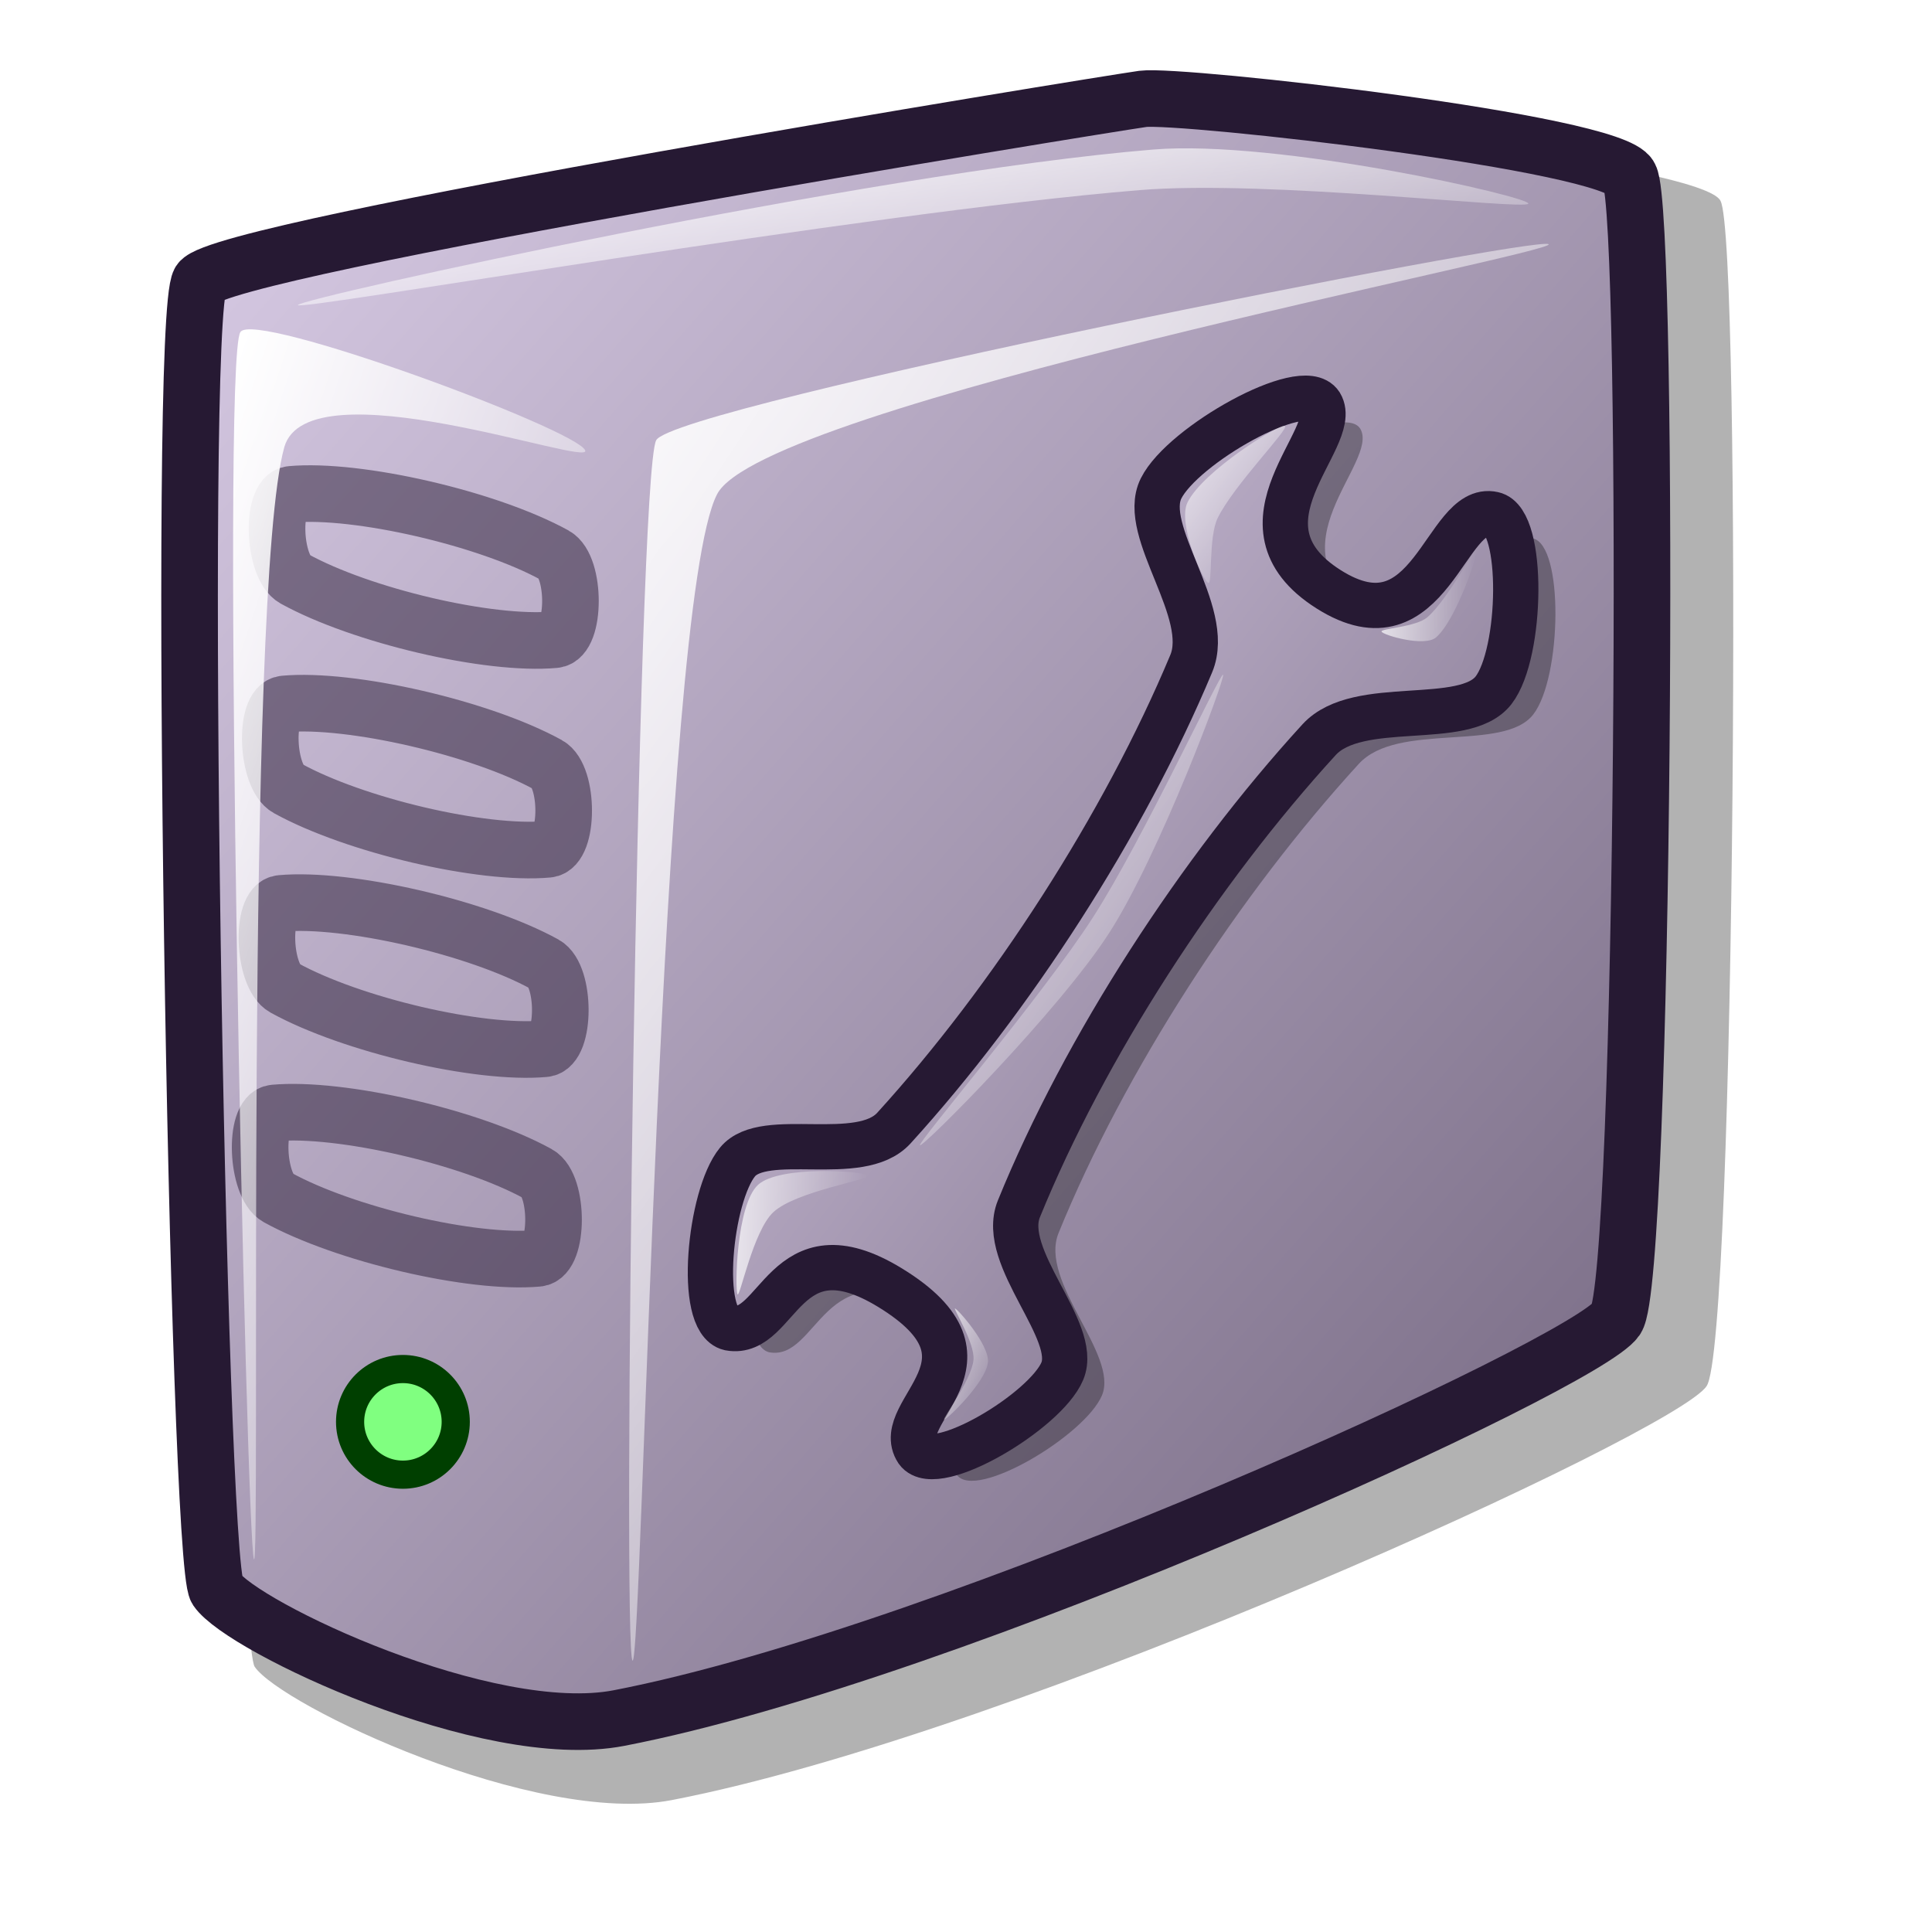
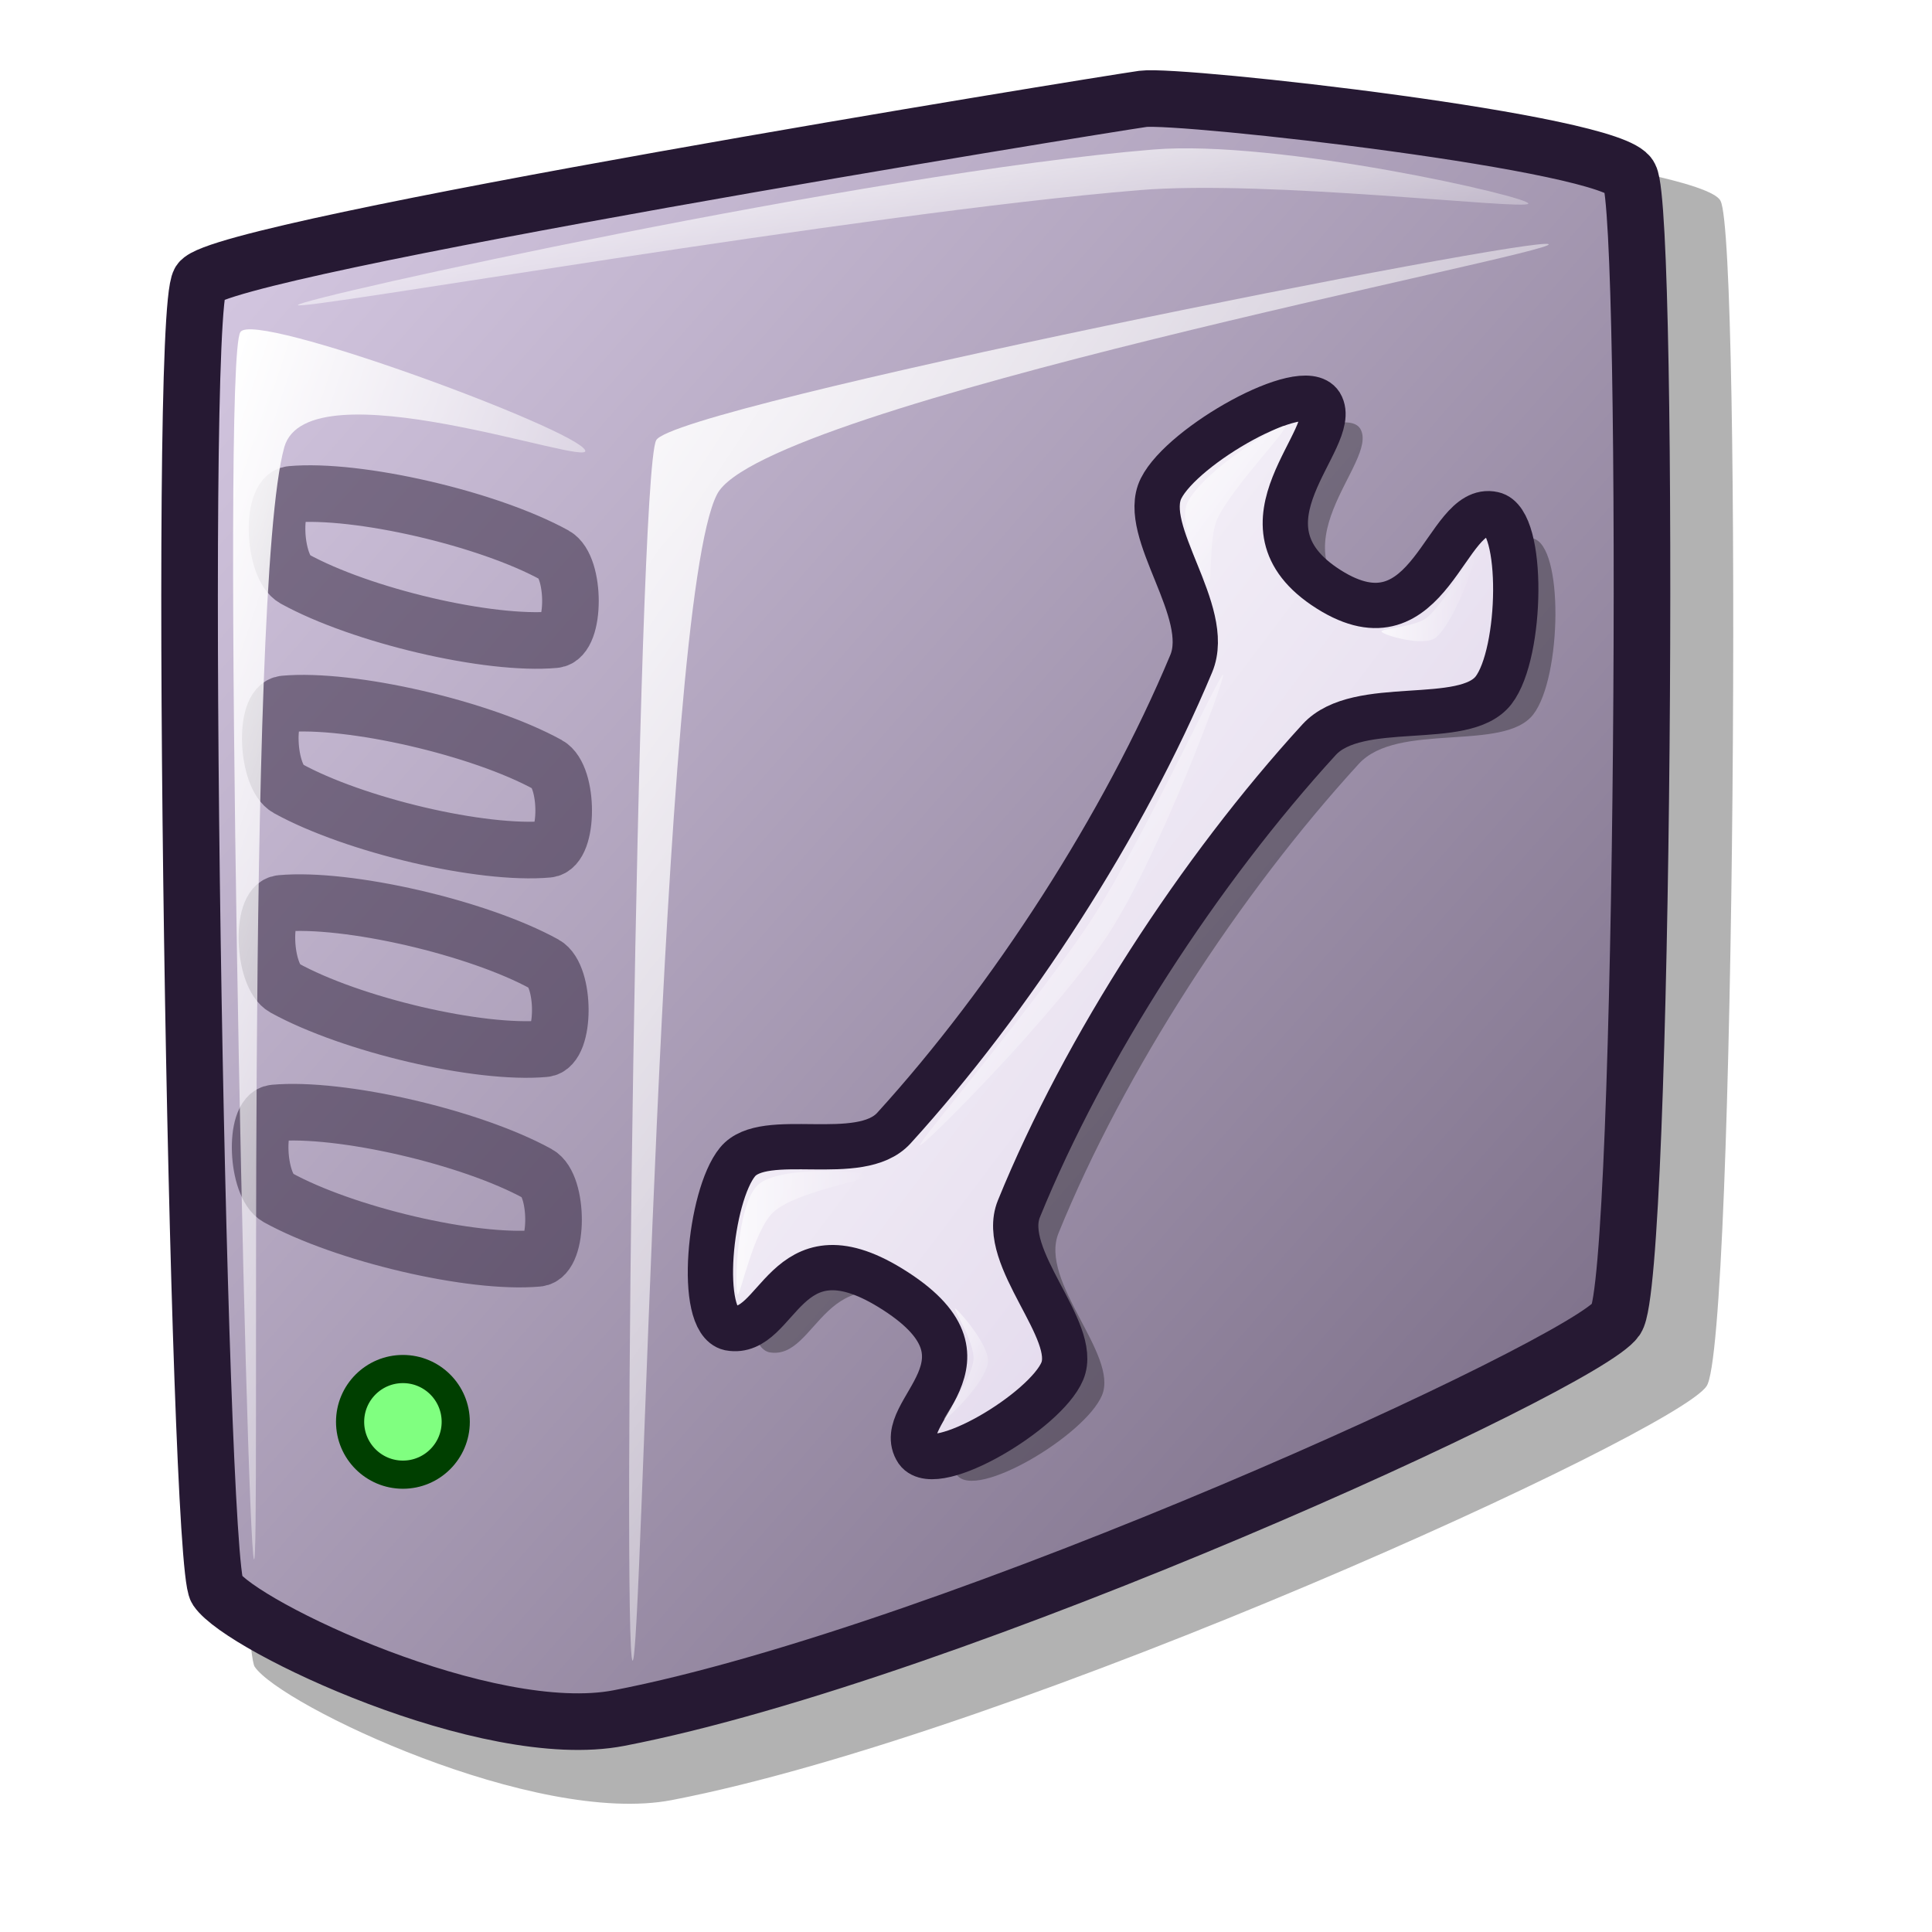
<svg xmlns="http://www.w3.org/2000/svg" xmlns:xlink="http://www.w3.org/1999/xlink" version="1.0" x="0" y="0" width="48pt" height="48pt" id="svg1">
  <defs id="defs3">
+     <linearGradient id="linearGradient2059">
+       <stop id="stop2061" offset="0" style="stop-color:#ffffff;stop-opacity:1;" />
+       <stop id="stop2063" offset="1" style="stop-color:#d9cce6;stop-opacity:1;" />
+     </linearGradient>
    <linearGradient id="linearGradient570">
      <stop style="stop-color:#ffffff;stop-opacity:1;" offset="0" id="stop571" />
      <stop style="stop-color:#ffffff;stop-opacity:0;" offset="1" id="stop572" />
    </linearGradient>
    <linearGradient id="linearGradient563">
      <stop style="stop-color:#d9cce6;stop-opacity:1;" offset="0" id="stop564" />
      <stop style="stop-color:#73667f;stop-opacity:1;" offset="1" id="stop565" />
    </linearGradient>
    <linearGradient x1="0" y1="0.016" x2="0.983" y2="0.992" id="linearGradient566" xlink:href="#linearGradient563" />
    <linearGradient x1="-0" y1="0.028" x2="0.993" y2="0.972" id="linearGradient569" xlink:href="#linearGradient570" />
    <linearGradient x1="0.027" y1="0.016" x2="0.865" y2="0.984" id="linearGradient573" xlink:href="#linearGradient570" />
    <linearGradient x1="-0.024" y1="0" x2="0.918" y2="0.961" id="linearGradient575" xlink:href="#linearGradient570" />
    <linearGradient id="linearGradient578" xlink:href="#linearGradient570" />
    <linearGradient xlink:href="#linearGradient570" id="linearGradient1192" x1="-0" y1="0" x2="0.942" y2="0.992" />
    <linearGradient xlink:href="#linearGradient570" id="linearGradient1193" />
+     <linearGradient xlink:href="#linearGradient2059" id="linearGradient2065" x1="0" y1="0.016" x2="0.983" y2="0.992" />
  </defs>
  <path d="M 8.437 55.214 C 9.307 56.493 17.737 60.503 22.261 59.629 C 33.768 57.405 55.502 47.455 56.53 45.921 C 57.496 44.597 57.705 7.967 56.995 6.656 C 56.464 5.485 41.538 3.819 40.267 3.985 C 38.633 4.218 8.625 9.085 7.856 10.258 C 7.057 11.553 7.777 54.189 8.437 55.214 z " style="font-size:12;opacity:0.303;fill-rule:evenodd;stroke-width:12.5;" id="path716" />
  <path d="M 7.18 52.658 C 8.018 53.89 16.144 57.755 20.505 56.913 C 31.597 54.769 52.548 45.178 53.539 43.699 C 54.47 42.423 54.672 7.113 53.987 5.85 C 53.475 4.721 39.087 3.116 37.862 3.275 C 36.287 3.5 7.361 8.191 6.62 9.322 C 5.849 10.57 6.543 51.669 7.18 52.658 z " style="font-size:12;fill:url(#linearGradient566);fill-rule:evenodd;stroke:#261933;stroke-width:1.875;stroke-opacity:1;stroke-dasharray:none;" id="path616" />
  <path d="M 20.953 55.009 C 20.61 54.704 21.107 15.75 21.737 14.585 C 22.295 13.459 50.955 7.784 51.3 8.09 C 51.627 8.381 25.234 13.429 23.753 16.376 C 21.843 20.044 21.282 55.301 20.953 55.009 z " style="font-size:12;opacity:0.99;fill:url(#linearGradient575);fill-rule:evenodd;stroke:none;stroke-width:0.103pt;" id="path618" />
  <path d="M 9.867 10.105 C 9.943 9.879 28.737 5.734 38.198 4.954 C 42.324 4.614 50.701 6.525 50.628 6.746 C 50.552 6.973 42.017 5.946 37.75 6.298 C 28.431 7.066 9.794 10.327 9.867 10.105 z " style="font-size:12;opacity:0.99;fill:url(#linearGradient569);fill-rule:evenodd;stroke:none;stroke-width:0.103pt;" id="path619" />
  <ellipse cx="410.205" cy="422.409" rx="11.72" ry="11.72" transform="matrix(0.149299,0,0,0.149299,-47.89606,-15.9646)" style="font-size:12;fill:#80ff80;fill-rule:evenodd;stroke:#003f00;stroke-width:6.25;stroke-linecap:round;stroke-linejoin:round;" id="path722" />
  <path d="M 9.643 16.376 C 8.959 16.438 9.056 18.79 9.755 19.176 C 11.967 20.395 16.194 21.39 18.378 21.191 C 19.068 21.129 19.071 18.774 18.378 18.392 C 16.159 17.169 11.833 16.177 9.643 16.376 z " style="font-size:12;opacity:0.498;fill:none;fill-rule:evenodd;stroke:#261933;stroke-width:1.875;stroke-opacity:1;stroke-dasharray:none;" id="path712" />
  <path d="M 9.419 23.319 C 8.735 23.381 8.832 25.733 9.531 26.118 C 11.743 27.338 15.97 28.333 18.154 28.134 C 18.844 28.071 18.847 25.717 18.154 25.335 C 15.935 24.112 11.609 23.12 9.419 23.319 z " style="font-size:12;opacity:0.498;fill:none;fill-rule:evenodd;stroke:#261933;stroke-width:1.875;stroke-dasharray:none;stroke-opacity:1;" id="path713" />
  <path d="M 9.307 29.926 C 8.623 29.988 8.72 32.339 9.419 32.725 C 11.631 33.944 15.858 34.939 18.042 34.741 C 18.732 34.678 18.735 32.323 18.042 31.941 C 15.823 30.718 11.497 29.727 9.307 29.926 z " style="font-size:12;opacity:0.498;fill:none;fill-rule:evenodd;stroke:#261933;stroke-width:1.875;stroke-dasharray:none;stroke-opacity:1;" id="path714" />
  <path d="M 9.083 36.869 C 8.399 36.931 8.496 39.282 9.195 39.668 C 11.407 40.887 15.634 41.882 17.818 41.684 C 18.508 41.621 18.511 39.266 17.818 38.884 C 15.599 37.661 11.273 36.669 9.083 36.869 z " style="font-size:12;opacity:0.498;fill:none;fill-rule:evenodd;stroke:#261933;stroke-width:1.875;stroke-dasharray:none;stroke-opacity:1;" id="path715" />
  <path d="M 8.411 51.65 C 8.157 50.985 7.311 11.897 7.964 11.001 C 8.392 10.26 19.121 14.228 19.386 14.921 C 19.606 15.497 10.206 12.066 9.419 14.809 C 8.093 19.547 8.643 52.254 8.411 51.65 z " style="font-size:12;opacity:0.99;fill:url(#linearGradient573);fill-rule:evenodd;stroke:none;stroke-width:0.103pt;" id="path617" />
  <path d="M 25.483 44.796 C 27.116 45.094 27.28 41.306 30.797 43.456 C 34.767 45.885 30.838 47.554 31.699 48.859 C 32.321 49.714 35.947 47.548 36.504 46.223 C 37.069 44.877 34.409 42.462 35.066 40.846 C 37.245 35.489 41.057 29.624 45.012 25.304 C 46.299 23.897 49.816 24.929 50.792 23.666 C 51.738 22.44 51.807 18.053 50.777 17.836 C 49.184 17.473 48.707 22.461 45.327 20.323 C 41.923 18.17 45.732 15.314 45.058 14.198 C 44.482 13.302 40.495 15.541 39.776 16.982 C 39.067 18.403 41.495 21.063 40.775 22.785 C 38.544 28.127 34.808 33.906 30.925 38.171 C 29.799 39.408 26.635 38.21 25.746 39.293 C 24.821 40.418 24.417 44.553 25.483 44.796 z " style="font-size:12;opacity:0.303;fill-rule:evenodd;stroke-width:12.5;" id="path636" />
-   <path d="M 24.169 43.994 C 25.802 44.293 25.966 40.505 29.483 42.655 C 33.452 45.083 29.524 46.753 30.385 48.057 C 31.007 48.912 34.633 46.747 35.19 45.422 C 35.755 44.076 33.095 41.661 33.752 40.045 C 35.931 34.687 39.743 28.823 43.698 24.502 C 44.985 23.096 48.502 24.128 49.477 22.865 C 50.424 21.639 50.493 17.252 49.463 17.035 C 47.87 16.672 47.393 21.66 44.013 19.521 C 40.609 17.368 44.418 14.513 43.744 13.397 C 43.168 12.501 39.181 14.739 38.462 16.18 C 37.753 17.602 40.18 20.262 39.461 21.984 C 37.23 27.325 33.494 33.104 29.611 37.37 C 28.484 38.607 25.321 37.409 24.432 38.491 C 23.507 39.617 23.103 43.751 24.169 43.994 z " style="font-size:12;fill:url(#linearGradient566);fill-rule:evenodd;stroke:#261933;stroke-width:1.5;stroke-dasharray:none;" id="path630" />
+   <path d="M 24.169 43.994 C 25.802 44.293 25.966 40.505 29.483 42.655 C 33.452 45.083 29.524 46.753 30.385 48.057 C 31.007 48.912 34.633 46.747 35.19 45.422 C 35.755 44.076 33.095 41.661 33.752 40.045 C 35.931 34.687 39.743 28.823 43.698 24.502 C 44.985 23.096 48.502 24.128 49.477 22.865 C 50.424 21.639 50.493 17.252 49.463 17.035 C 47.87 16.672 47.393 21.66 44.013 19.521 C 40.609 17.368 44.418 14.513 43.744 13.397 C 43.168 12.501 39.181 14.739 38.462 16.18 C 37.753 17.602 40.18 20.262 39.461 21.984 C 37.23 27.325 33.494 33.104 29.611 37.37 C 28.484 38.607 25.321 37.409 24.432 38.491 C 23.507 39.617 23.103 43.751 24.169 43.994 z " style="font-size:12;fill:url(#linearGradient2065);fill-rule:evenodd;stroke:#261933;stroke-width:1.5;stroke-dasharray:none;fill-opacity:1.0" id="path630" />
  <path d="M 24.432 42.876 C 24.338 42.709 24.39 39.907 25.113 39.247 C 25.825 38.597 28.648 38.787 28.737 38.944 C 28.818 39.088 26.383 39.456 25.624 40.149 C 24.948 40.767 24.508 43.01 24.432 42.876 z " style="font-size:12;opacity:0.7;fill:url(#linearGradient578);fill-rule:evenodd;stroke:none;stroke-width:0.066pt;" id="path631" />
  <path d="M 31.275 47.025 C 31.198 47.013 32.182 45.723 32.248 45.05 C 32.302 44.496 31.562 43.333 31.636 43.345 C 31.722 43.359 32.784 44.555 32.727 45.127 C 32.663 45.782 31.358 47.039 31.275 47.025 z " style="font-size:12;opacity:0.7;fill-rule:evenodd;stroke:none;stroke-width:0.066pt;fill:url(#linearGradient1192);" id="path632" />
  <path d="M 30.476 37.936 C 30.387 37.85 34.504 33.031 36.211 30.381 C 37.851 27.835 40.428 22.264 40.516 22.35 C 40.606 22.437 38.412 28.313 36.746 30.9 C 35.065 33.509 30.565 38.023 30.476 37.936 z " style="font-size:12;opacity:0.7;fill:url(#linearGradient575);fill-rule:evenodd;stroke:none;stroke-width:0.066pt;" id="path633" />
  <path d="M 40.024 19.311 C 39.838 19.214 38.998 17.34 39.338 16.643 C 39.845 15.606 42.392 14.022 42.565 14.112 C 42.725 14.195 40.874 16.063 40.336 17.164 C 40.028 17.796 40.171 19.388 40.024 19.311 z " style="font-size:12;opacity:0.7;fill:url(#linearGradient573);fill-rule:evenodd;stroke:none;stroke-width:0.066pt;" id="path634" />
  <path d="M 45.766 20.923 C 45.722 20.819 46.903 20.777 47.286 20.445 C 47.957 19.864 48.884 18.081 48.928 18.184 C 48.979 18.304 48.246 20.53 47.572 21.114 C 47.193 21.443 45.817 21.041 45.766 20.923 z " style="font-size:12;opacity:0.7;fill:url(#linearGradient1193);fill-rule:evenodd;stroke:none;stroke-width:0.066pt;" id="path635" />
</svg>
